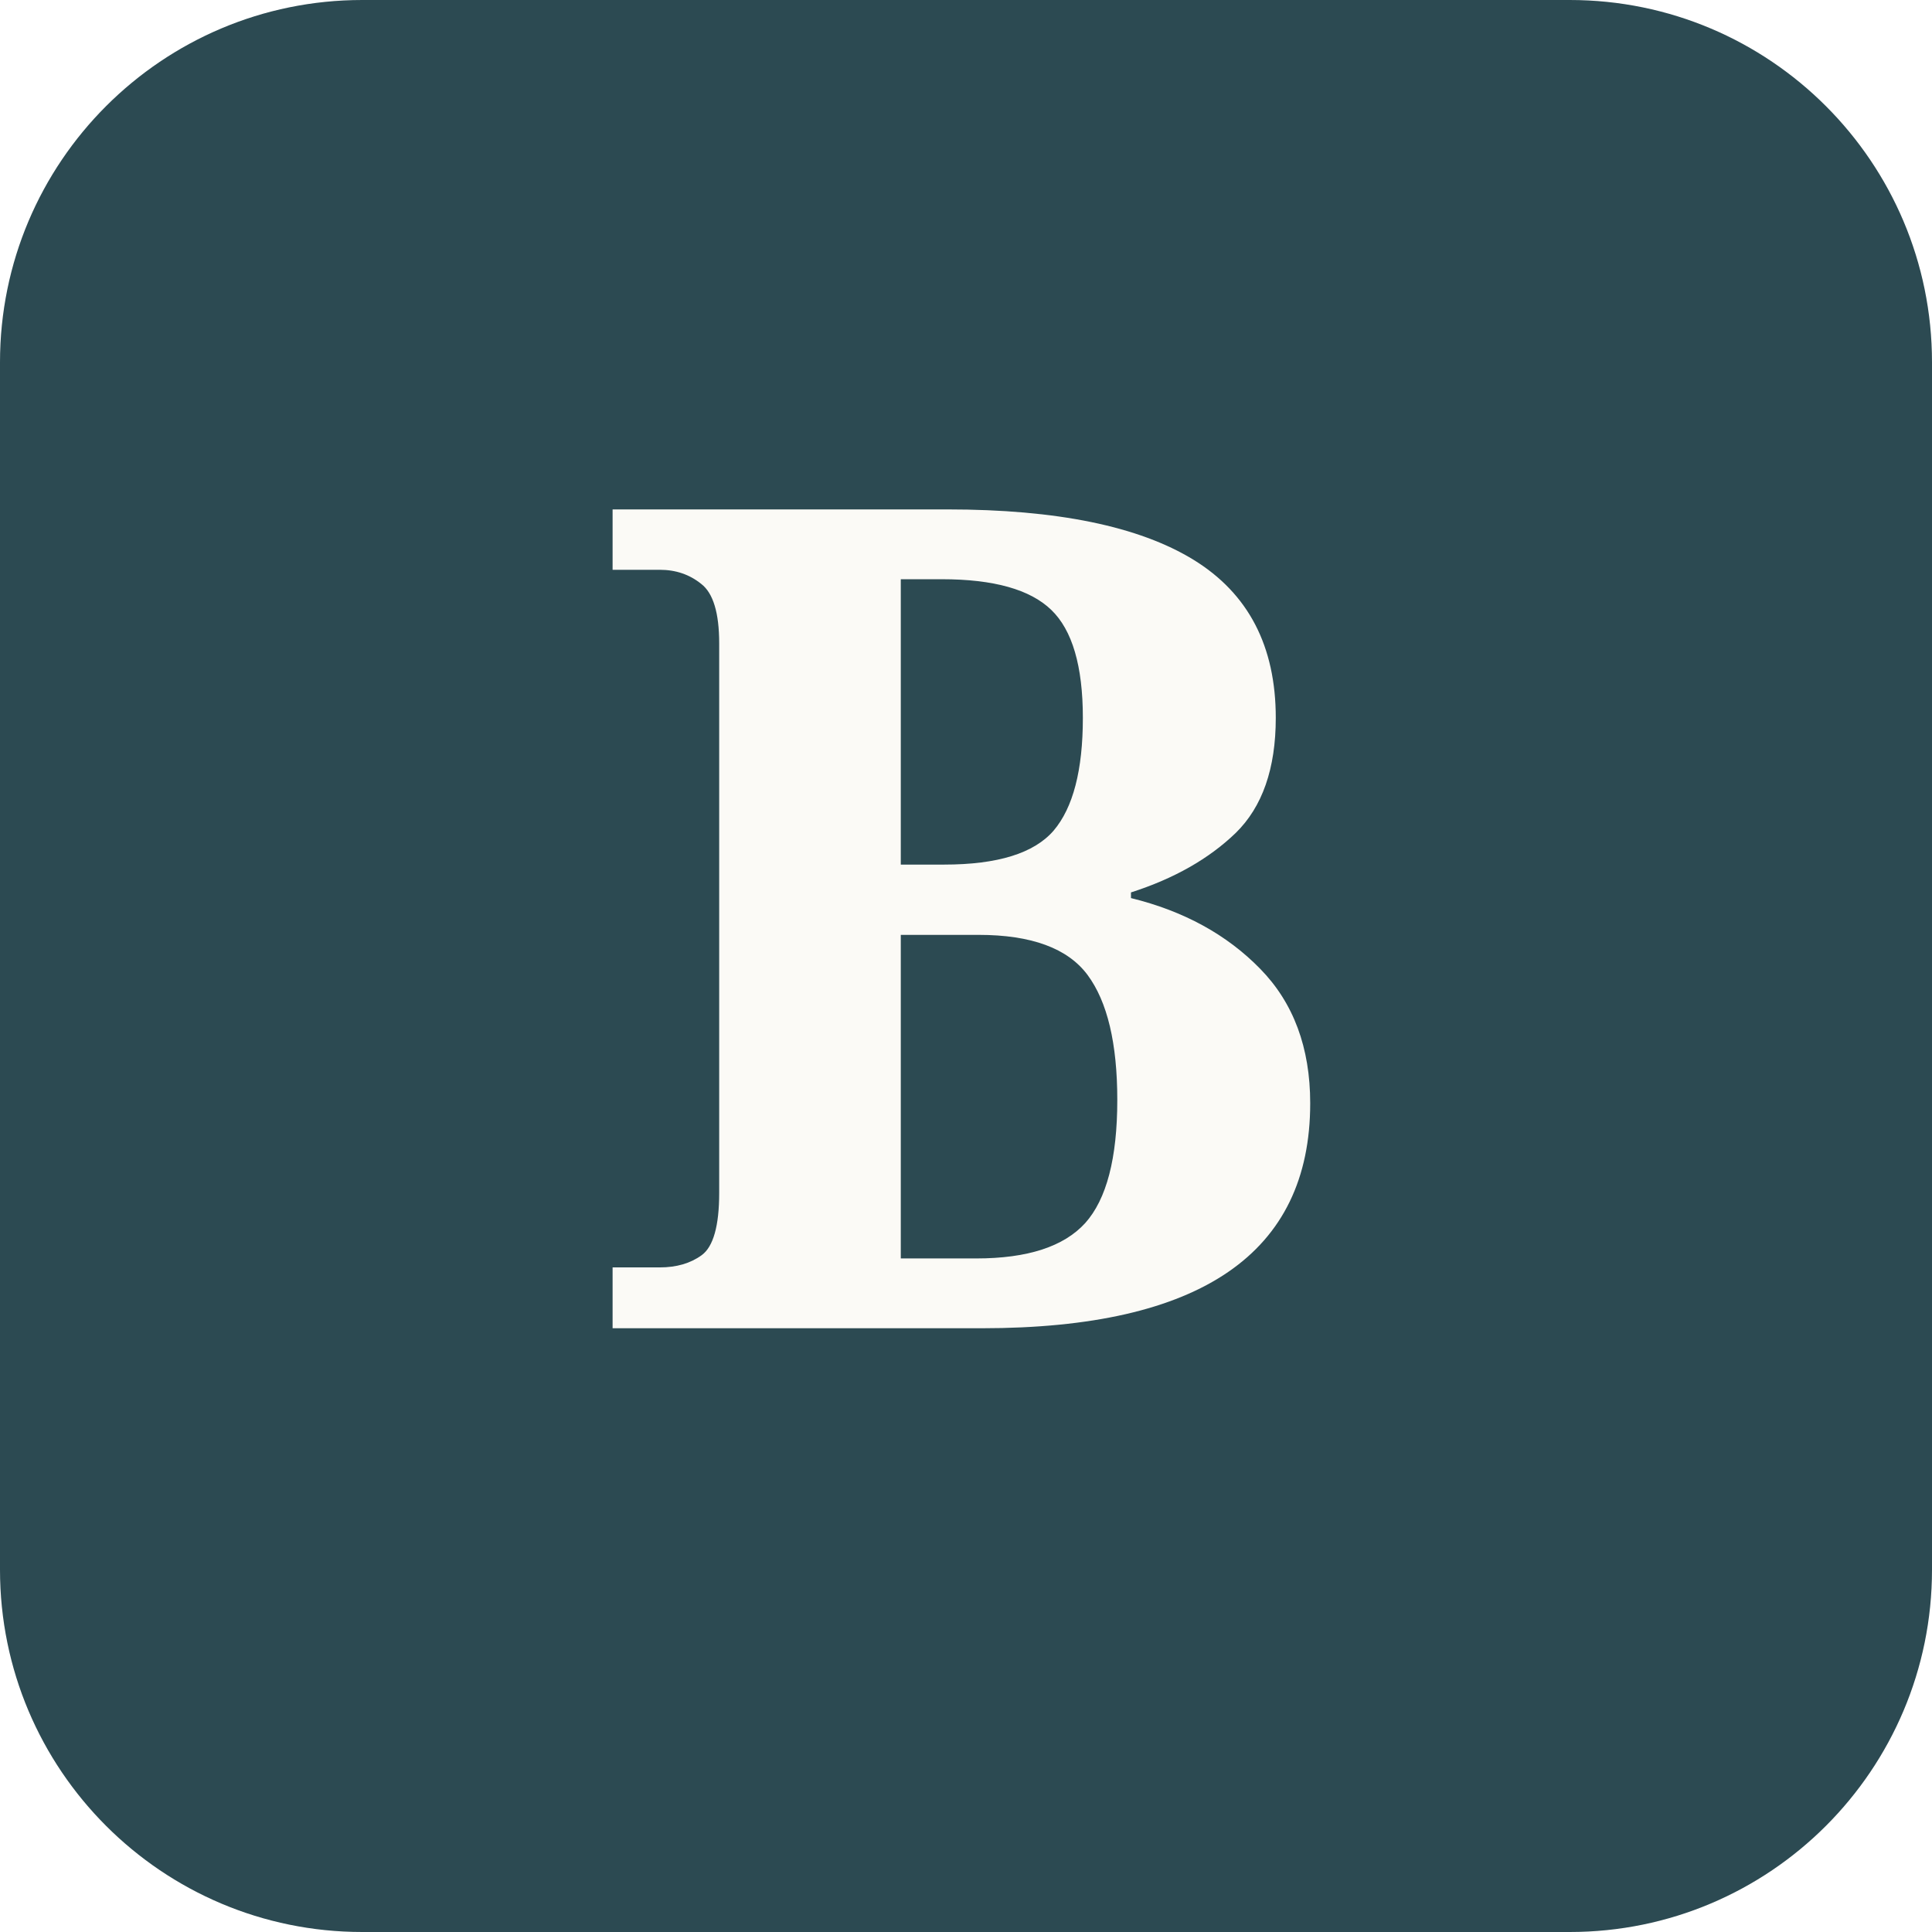
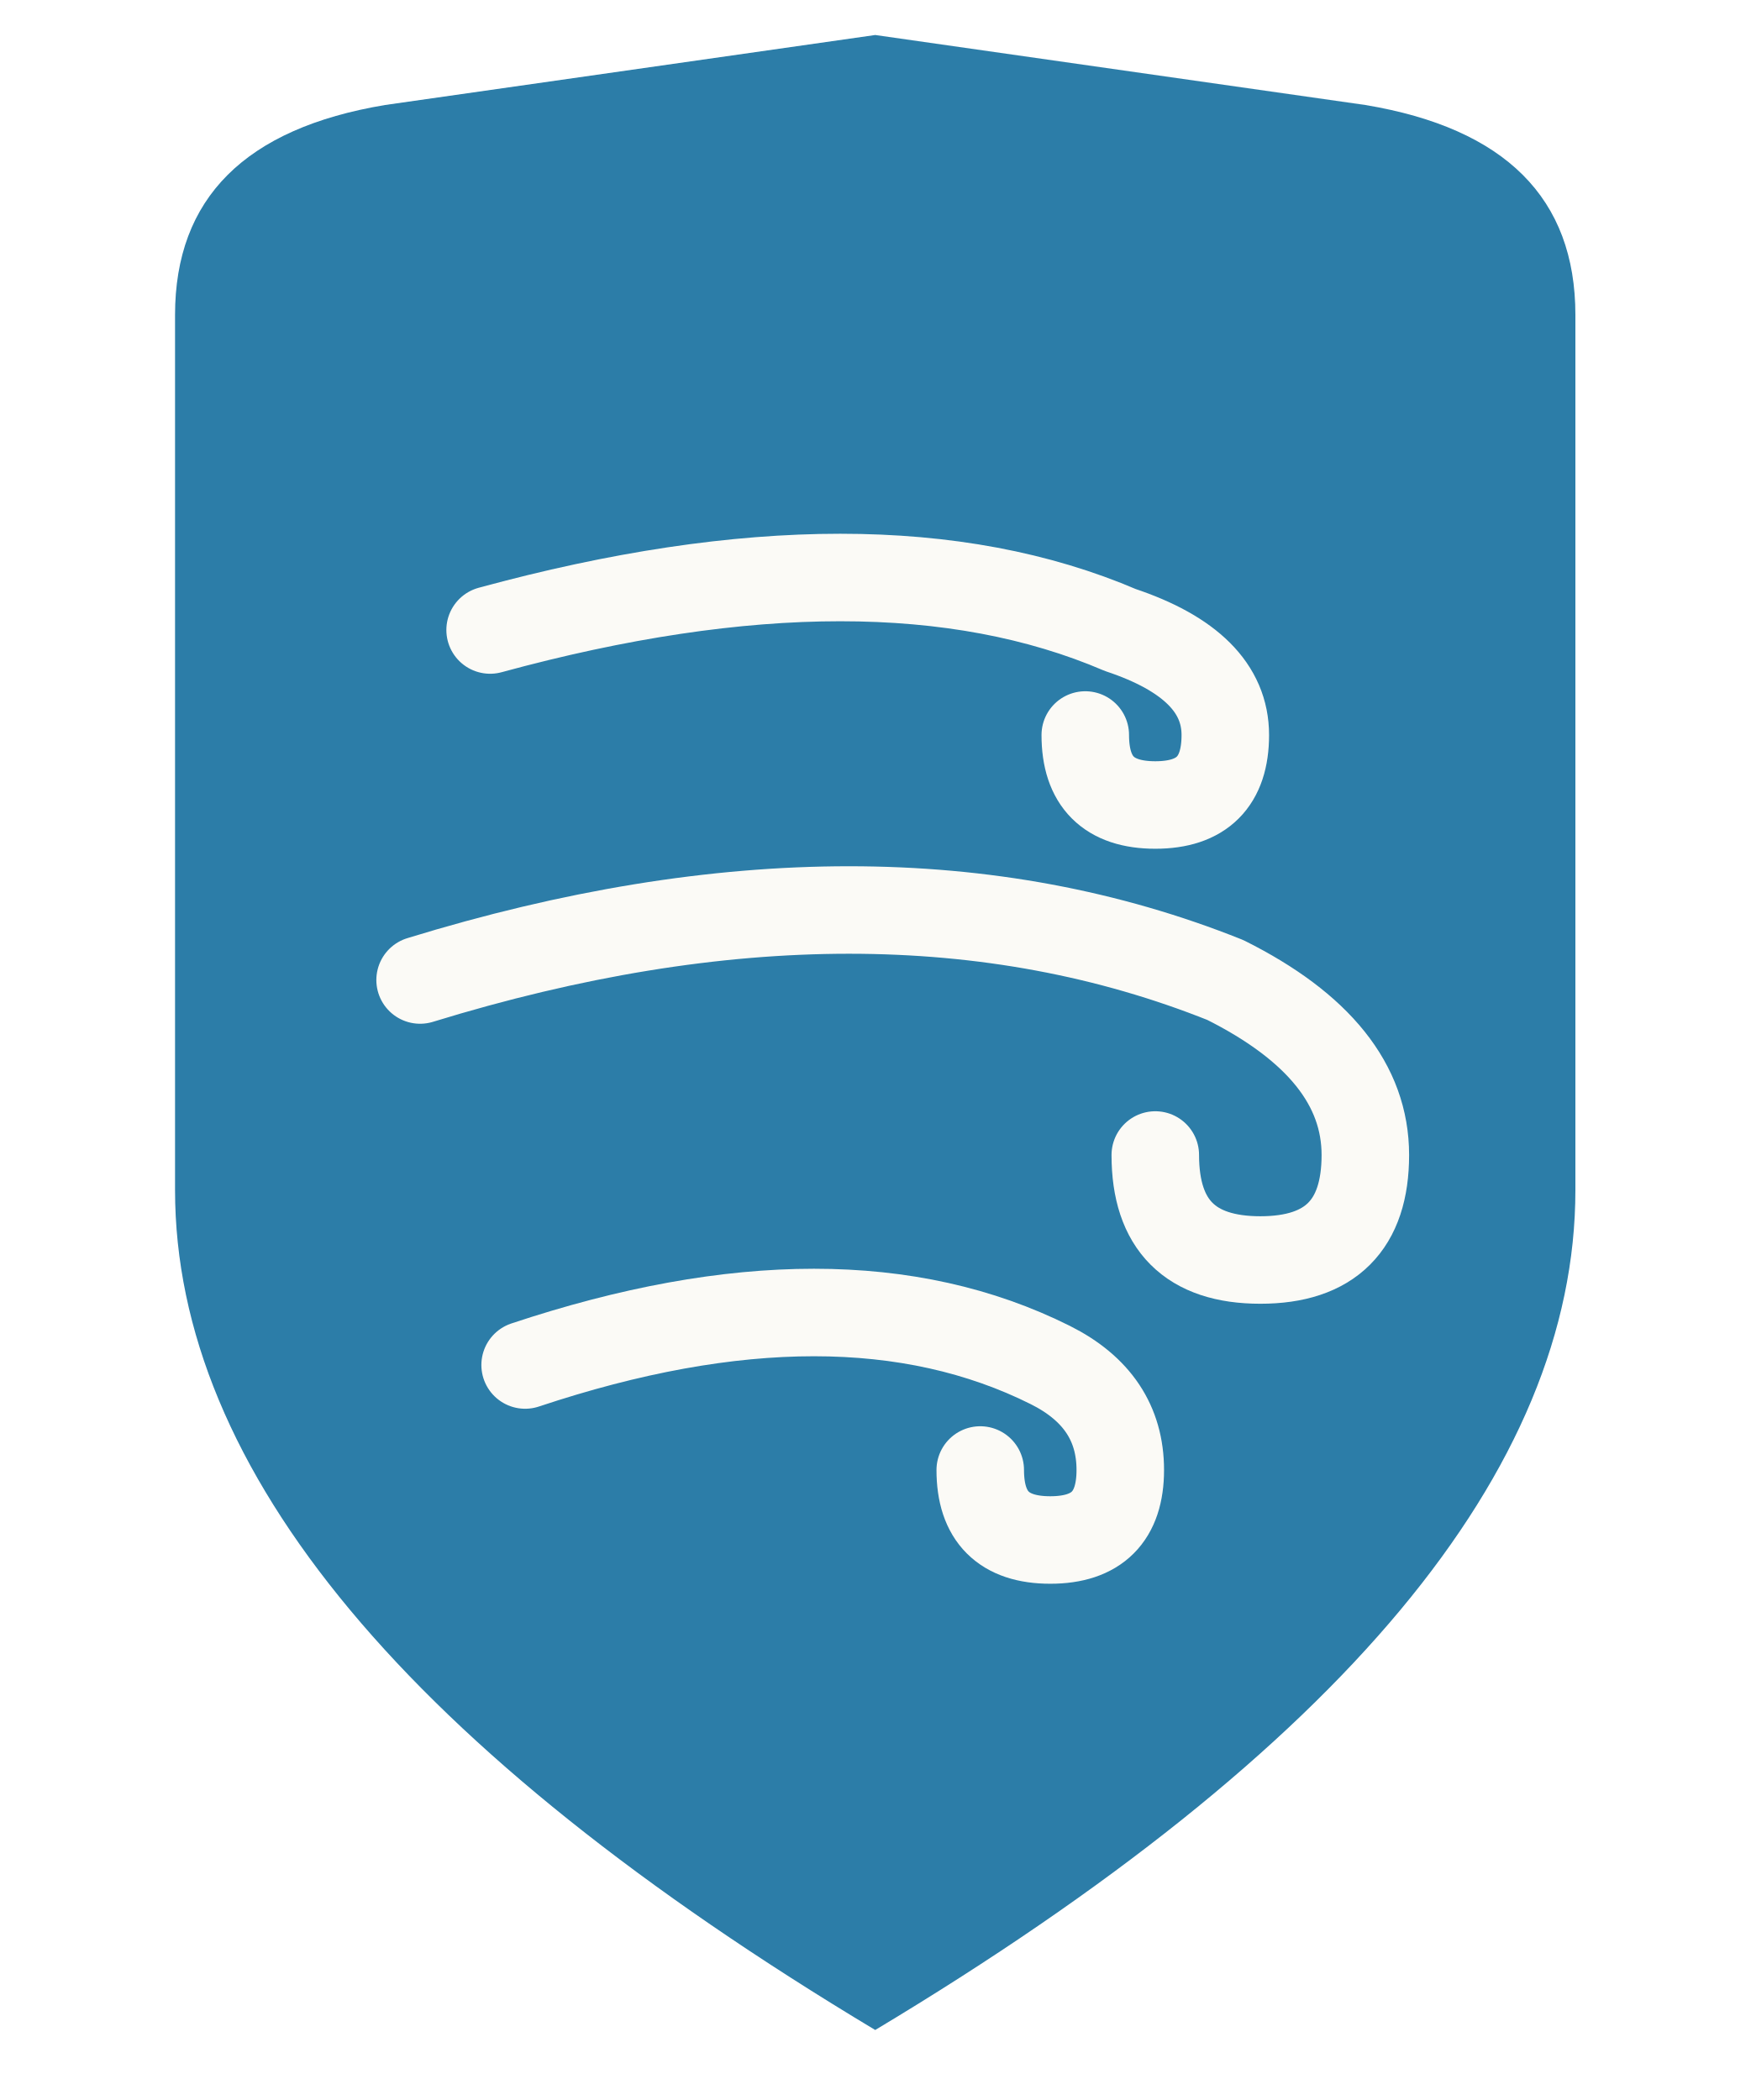
- <svg xmlns="http://www.w3.org/2000/svg" viewBox="0 0 64 64">
-   <rect width="64" height="64" rx="12" fill="#2c4a52" />
-   <text x="32" y="44" font-family="Georgia, serif" font-size="38" font-weight="600" fill="#fbfaf6" text-anchor="middle">B</text>
+ <svg xmlns="http://www.w3.org/2000/svg" viewBox="0 0 100 120">
+   <path d="M 10 18 Q 10 8 22 6 L 50 2 L 78 6 Q 90 8 90 18 L 90 68 Q 90 92 50 116 Q 10 92 10 68 Z" fill="#2c7da8" />
+   <path d="M 28 36 Q 50 30 64 36 Q 70 38 70 42 Q 70 46 66 46 Q 62 46 62 42" fill="none" stroke="#fbfaf6" stroke-width="5" stroke-linecap="round" stroke-linejoin="round" />
+   <path d="M 24 56 Q 50 48 70 56 Q 78 60 78 66 Q 78 72 72 72 Q 66 72 66 66" fill="none" stroke="#fbfaf6" stroke-width="5" stroke-linecap="round" stroke-linejoin="round" />
+   <path d="M 30 78 Q 48 72 60 78 Q 64 80 64 84 Q 64 88 60 88 Q 56 88 56 84" fill="none" stroke="#fbfaf6" stroke-width="5" stroke-linecap="round" stroke-linejoin="round" />
</svg>
